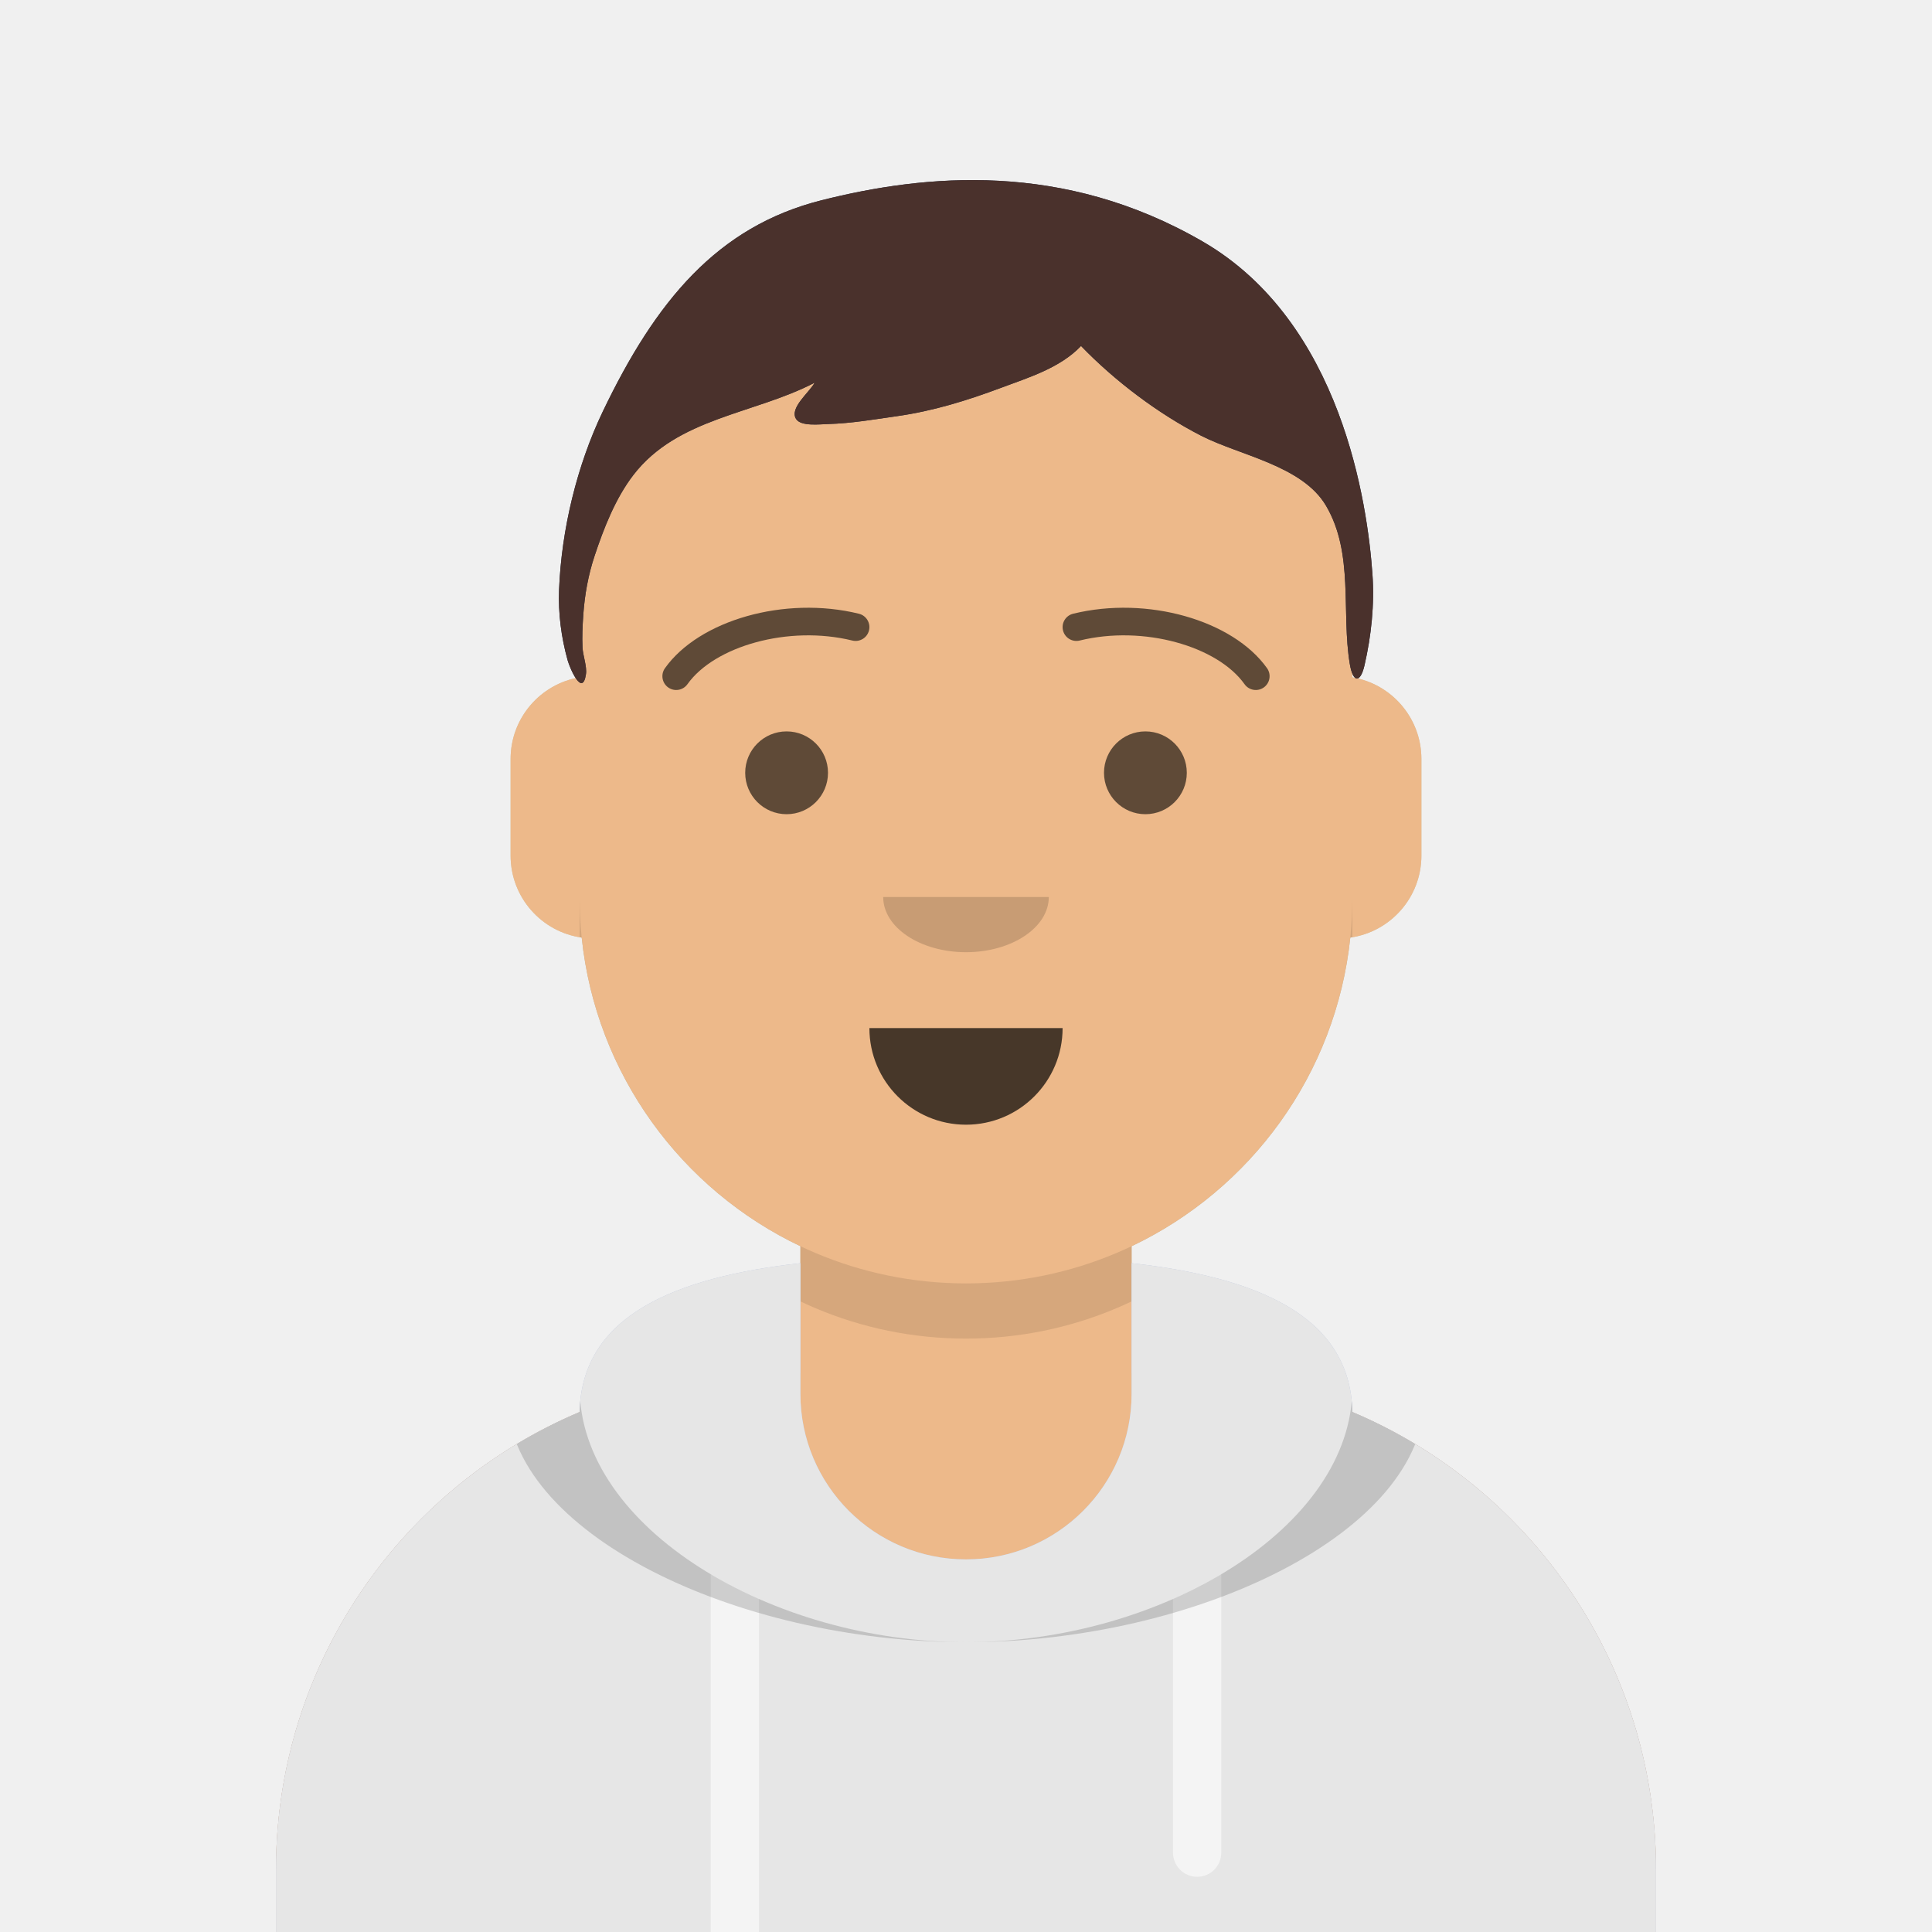
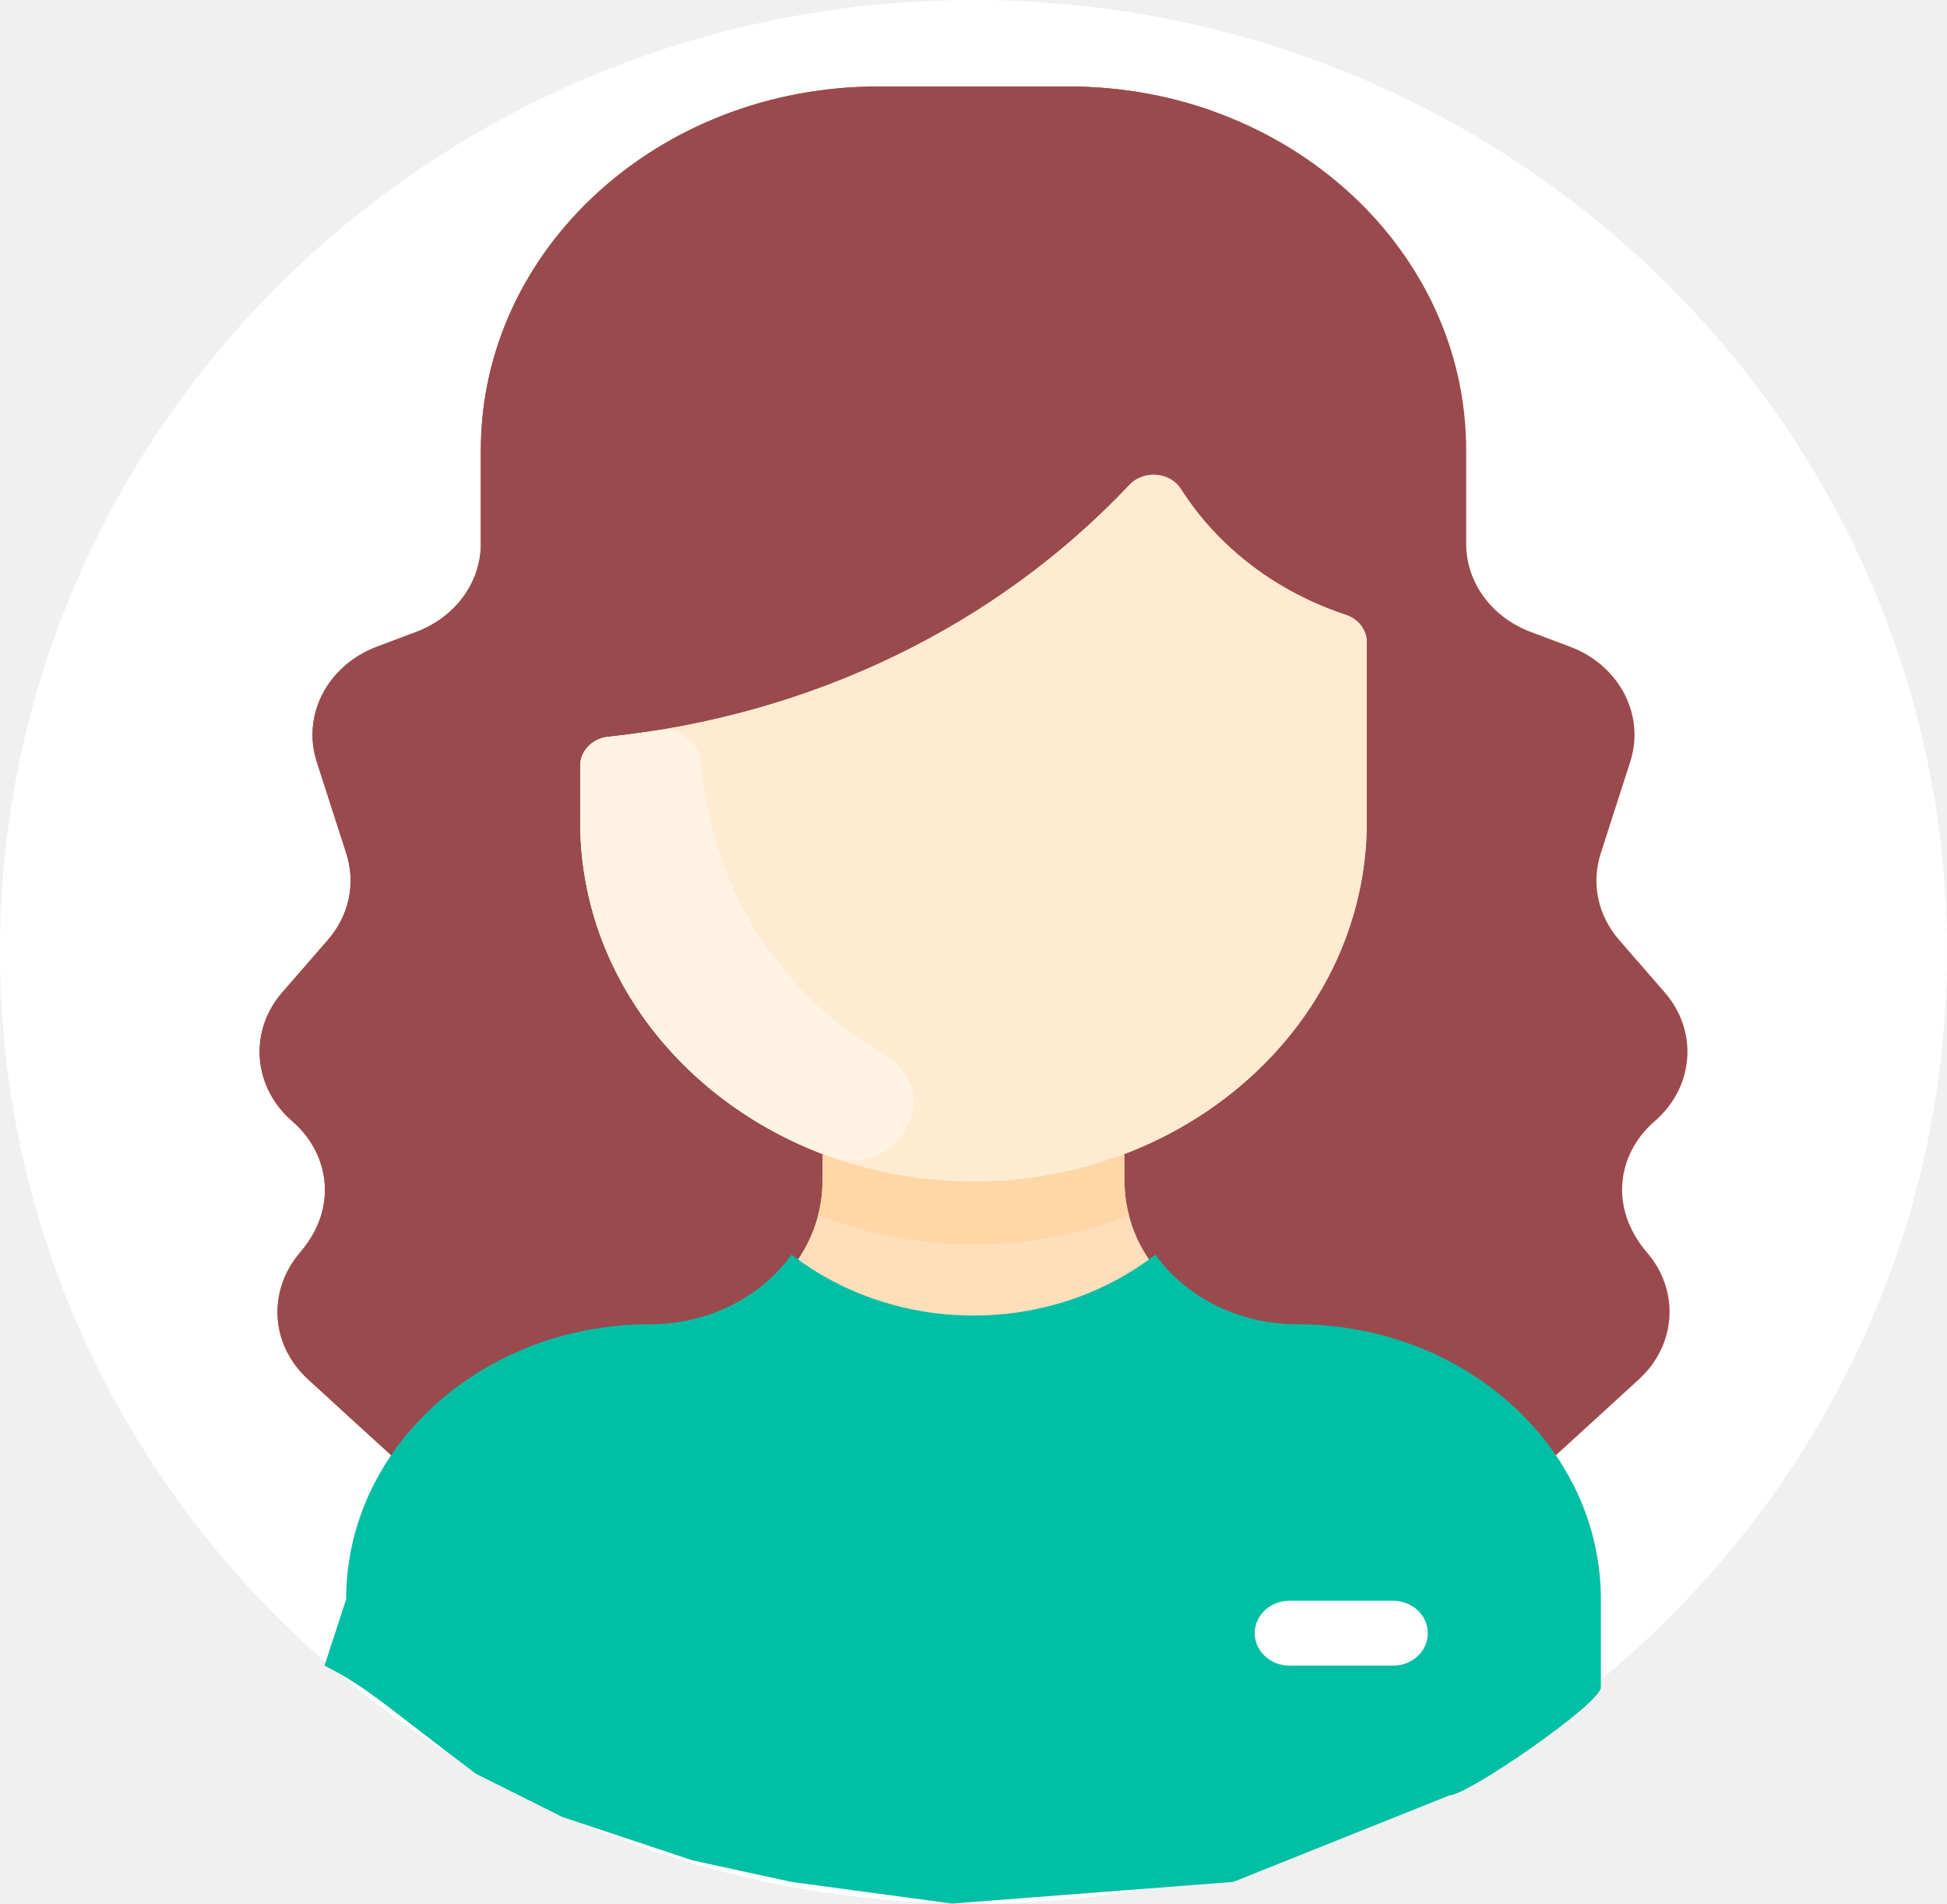
- <svg xmlns="http://www.w3.org/2000/svg" xmlns:xlink="http://www.w3.org/1999/xlink" width="40px" height="40px" viewBox="0 0 264 280" version="1.1">
-   <defs>
-     <circle id="path-1" cx="120" cy="120" r="120" />
-     <path d="M12,160 C12,226.274 65.726,280 132,280 C198.274,280 252,226.274 252,160 L264,160 L264,-1.42108547e-14 L-3.19744231e-14,-1.42108547e-14 L-3.19744231e-14,160 L12,160 Z" id="path-3" />
-     <path d="M124,144.611 L124,163 L128,163 L128,163 C167.765,163 200,195.235 200,235 L200,244 L0,244 L0,235 C-4.86974701e-15,195.235 32.235,163 72,163 L72,163 L76,163 L76,144.611 C58.763,136.422 46.372,119.687 44.305,99.881 C38.48,99.058 34,94.052 34,88 L34,74 C34,68.054 38.325,63.118 44,62.166 L44,56 L44,56 C44,25.072 69.072,5.68137151e-15 100,0 L100,0 L100,0 C130.928,-5.68137151e-15 156,25.072 156,56 L156,62.166 C161.675,63.118 166,68.054 166,74 L166,88 C166,94.052 161.52,99.058 155.695,99.881 C153.628,119.687 141.237,136.422 124,144.611 Z" id="path-5" />
-   </defs>
-   <g id="Avataaar" stroke="none" stroke-width="1" fill="none" fill-rule="evenodd">
-     <g transform="translate(-825, -1100)" id="Avataaar/Circle">
-       <g transform="translate(825, 1100)">
-         <g id="Mask" />
-         <g id="Avataaar" stroke-width="1" fill-rule="evenodd" mask="url(#mask-4)">
-           <g id="Body" transform="translate(32, 36)">
-             <mask id="mask-6" fill="white">
-               <use xlink:href="#path-5" />
-             </mask>
-             <use fill="#D0C6AC" xlink:href="#path-5" />
-             <g id="Skin/👶🏽-03-Brown" mask="url(#mask-6)" fill="#EDB98A">
-               <g transform="translate(-32, 0)" id="Color">
-                 <rect x="0" y="0" width="264" height="244" />
-               </g>
-             </g>
-             <path d="M156,79 L156,102 C156,132.928 130.928,158 100,158 C69.072,158 44,132.928 44,102 L44,79 L44,94 C44,124.928 69.072,150 100,150 C130.928,150 156,124.928 156,94 L156,79 Z" id="Neck-Shadow" fill-opacity="0.1" fill="#000000" mask="url(#mask-6)" />
-           </g>
-           <g id="Clothing/Hoodie" transform="translate(0, 170)">
-             <defs>
-               <path d="M108,13.071 C90.081,15.076 76.28,20.552 76.004,34.645 C50.146,45.568 32,71.165 32,100.999 L32,100.999 L32,110 L232,110 L232,100.999 C232,71.165 213.854,45.568 187.996,34.645 C187.72,20.552 173.919,15.076 156,13.071 L156,32 L156,32 C156,45.255 145.255,56 132,56 L132,56 C118.745,56 108,45.255 108,32 L108,13.071 Z" id="react-path-17" />
-             </defs>
-             <mask id="react-mask-18" fill="white">
-               <use xlink:href="#react-path-17" />
-             </mask>
-             <use id="Hoodie" fill="#B7C1DB" fill-rule="evenodd" xlink:href="#react-path-17" />
-             <g id="Color/Palette/Gray-01" mask="url(#react-mask-18)" fill-rule="evenodd" fill="#E6E6E6">
-               <rect id="🖍Color" x="0" y="0" width="264" height="110" />
-             </g>
-             <path d="M102,61.739 L102,110 L95,110 L95,58.15 C97.204,59.46 99.547,60.661 102,61.739 Z M169,58.15 L169,98.5 C169,100.433 167.433,102 165.5,102 C163.567,102 162,100.433 162,98.5 L162,61.739 C164.453,60.661 166.796,59.46 169,58.15 Z" id="Straps" fill="#F4F4F4" fill-rule="evenodd" mask="url(#react-mask-18)" />
-             <path d="M90.96,12.724 C75.909,15.571 65.5,21.243 65.5,32.308 C65.5,52.02 98.538,68 132,68 C165.462,68 198.5,52.02 198.5,32.308 C198.5,21.243 188.091,15.571 173.04,12.724 C182.125,16.074 188,21.706 188,31.077 C188,51.469 160.179,68 132,68 C103.821,68 76,51.469 76,31.077 C76,21.706 81.875,16.074 90.96,12.724 Z" id="Shadow" fill-opacity="0.16" fill="#000000" fill-rule="evenodd" mask="url(#react-mask-18)" />
-           </g>
-           <g id="Face" transform="translate(76, 82)" fill="#000000">
-             <g id="Mouth/Default" transform="translate(2, 52)" fill-opacity="0.7">
-               <path d="M40,15 C40,22.732 46.268,29 54,29 L54,29 C61.732,29 68,22.732 68,15" id="Mouth" />
-             </g>
-             <g id="Nose/Default" transform="translate(28, 40)" fill-opacity="0.16">
-               <path d="M16,8 C16,12.418 21.373,16 28,16 L28,16 C34.627,16 40,12.418 40,8" id="Nose" />
-             </g>
-             <g id="Eyes/Default-😀" transform="translate(0, 8)" fill-opacity="0.6">
-               <circle id="Eye" cx="30" cy="22" r="6" />
-               <circle id="Eye" cx="82" cy="22" r="6" />
-             </g>
-             <g id="Eyebrow/Outline/Default" fill-opacity="0.6">
-               <g id="I-Browse" transform="translate(12, 6)">
-                 <path d="M3.63,11.159 C7.545,5.65 18.278,2.561 27.523,4.831 C28.596,5.095 29.679,4.439 29.942,3.366 C30.206,2.293 29.55,1.21 28.477,0.947 C17.74,-1.69 5.312,1.887 0.37,8.841 C-0.27,9.742 -0.059,10.99 0.841,11.63 C1.742,12.27 2.99,12.059 3.63,11.159 Z" id="Eyebrow" fill-rule="nonzero" />
-                 <path d="M61.63,11.159 C65.545,5.65 76.278,2.561 85.523,4.831 C86.596,5.095 87.679,4.439 87.942,3.366 C88.206,2.293 87.55,1.21 86.477,0.947 C75.74,-1.69 63.312,1.887 58.37,8.841 C57.73,9.742 57.941,10.99 58.841,11.63 C59.742,12.27 60.99,12.059 61.63,11.159 Z" id="Eyebrow" fill-rule="nonzero" transform="translate(73.00015, 6.039198) scale(-1, 1) translate(-73.00015, -6.039198) " />
-               </g>
-             </g>
-           </g>
-           <g id="Top" stroke-width="1" fill-rule="evenodd">
-             <defs>
-               <rect id="react-path-16" x="0" y="0" width="264" height="280" />
-               <path d="M167.309,35.006 C147.121,23.307 127.129,25.222 112.037,29.03 C96.945,32.838 88.017,43.651 80.357,59.648 C76.596,67.503 74.366,76.791 74.023,85.481 C73.888,88.893 74.348,92.415 75.268,95.7 C75.605,96.906 77.423,101.087 77.922,97.709 C78.089,96.584 77.48,95.033 77.422,93.838 C77.344,92.269 77.427,90.681 77.534,89.115 C77.734,86.187 78.256,83.315 79.185,80.525 C80.512,76.537 82.201,72.213 84.787,68.848 C91.188,60.521 102.269,60.046 111.066,55.464 C110.303,56.869 107.36,59.143 108.379,60.727 C109.084,61.821 111.749,61.489 113.022,61.454 C116.371,61.362 119.735,60.78 123.043,60.307 C128.256,59.562 133.141,58.052 138.047,56.218 C142.063,54.716 146.65,53.326 149.669,50.14 C154.54,55.188 160.81,59.935 167.07,63.143 C172.688,66.022 181.749,67.461 185.183,73.301 C189.248,80.215 187.378,88.707 188.619,96.201 C189.091,99.05 190.164,98.987 190.751,96.438 C191.748,92.108 192.219,87.61 191.902,83.159 C191.184,73.111 187.497,46.706 167.309,35.006 Z" id="react-path-15" />
-               <filter x="-0.8%" y="-2.0%" width="101.5%" height="108.0%" filterUnits="objectBoundingBox" id="react-filter-12">
-                 <feOffset dx="0" dy="2" in="SourceAlpha" result="shadowOffsetOuter1" />
-                 <feColorMatrix values="0 0 0 0 0   0 0 0 0 0   0 0 0 0 0  0 0 0 0.16 0" type="matrix" in="shadowOffsetOuter1" result="shadowMatrixOuter1" />
-                 <feMerge>
-                   <feMergeNode in="shadowMatrixOuter1" />
-                   <feMergeNode in="SourceGraphic" />
-                 </feMerge>
-               </filter>
-             </defs>
-             <mask id="react-mask-14" fill="white">
-               <use xlink:href="#react-path-16" />
-             </mask>
-             <g id="Mask" />
-             <g id="Top/Short-Hair/Short-Round" mask="url(#react-mask-14)">
-               <g transform="translate(-1, 0)">
-                 <mask id="react-mask-13" fill="white">
-                   <use xlink:href="#react-path-15" />
-                 </mask>
-                 <use id="Short-Hair" stroke="none" fill="#28354B" fill-rule="evenodd" xlink:href="#react-path-15" />
-                 <g id="Skin/👶🏽-03-Brown" mask="url(#react-mask-13)" fill="#4A312C">
-                   <g transform="translate(0, 0) " id="Color">
-                     <rect x="0" y="0" width="264" height="280" />
-                   </g>
-                 </g>
-               </g>
-             </g>
-           </g>
-         </g>
-       </g>
-     </g>
-   </g>
+ <svg xmlns="http://www.w3.org/2000/svg" width="45" height="44" viewBox="0 0 45 44" fill="none">
+   <ellipse cx="22.5" cy="22" rx="22.5" ry="22" fill="white" />
+   <path d="M37.882 31.879C37.86 31.898 35.731 33.85 35.706 33.865C36.3 34.794 36.64 35.874 36.64 37.028L35.38 39C35.38 39.371 28.594 39.5 32.5 40.5L12 39C11.594 39 9.294 37.35 9.294 39L8.36 37.028C8.36 35.874 8.7 34.794 9.294 33.865C9.27 33.851 9.444 34.008 7.118 31.879C6.255 31.089 6.175 29.833 6.931 28.956C7.853 27.877 7.585 26.631 6.756 25.915C5.846 25.129 5.745 23.837 6.523 22.941L7.581 21.724C8.069 21.162 8.228 20.417 8.005 19.729L7.322 17.608C6.972 16.525 7.576 15.374 8.718 14.947L9.62 14.608C10.524 14.269 11.114 13.464 11.114 12.569V10.405C11.114 5.763 15.225 2 20.296 2H24.704C29.775 2 33.886 5.762 33.886 10.405V12.569C33.886 13.464 34.476 14.269 35.38 14.608L36.282 14.947C37.424 15.374 38.028 16.525 37.678 17.608L36.995 19.729C36.773 20.417 36.931 21.162 37.419 21.724L38.477 22.941C39.256 23.839 39.154 25.128 38.244 25.915C37.336 26.699 37.233 27.987 38.007 28.883C38.885 29.912 38.698 31.131 37.882 31.879Z" fill="#FFDFBA" />
+   <path d="M7.118 31.879C7.14 31.898 9.269 33.85 9.294 33.865C8.7 34.794 8.36 35.874 8.36 37.028L8.718 38C10.858 36.672 14.406 39.328 11.5 40L32.5 41C30.48 39.5 35.38 38.371 35.38 38L36.64 37.028C36.64 35.874 36.3 34.794 35.706 33.865C35.73 33.851 35.556 34.008 37.882 31.879C38.745 31.089 38.825 29.833 38.069 28.956C37.147 27.877 37.415 26.631 38.244 25.915C39.154 25.129 39.255 23.837 38.477 22.941L37.419 21.724C36.931 21.162 36.773 20.417 36.995 19.729L37.678 17.608C38.028 16.525 37.424 15.374 36.282 14.947L35.38 14.608C34.476 14.269 33.886 13.464 33.886 12.569V10.405C33.886 5.763 29.775 2 24.704 2H20.296C15.225 2 11.114 5.762 11.114 10.405V12.569C11.114 13.464 10.524 14.269 9.62 14.608L8.718 14.947C7.576 15.374 6.972 16.525 7.322 17.608L8.005 19.729C8.228 20.417 8.069 21.162 7.581 21.724L6.523 22.941C5.744 23.839 5.846 25.128 6.756 25.915C7.664 26.699 7.767 27.987 6.993 28.883C6.115 29.912 6.302 31.131 7.118 31.879Z" fill="#FFDFBA" />
+   <path d="M14.061 17.032C13.69 17.07 13.41 17.357 13.41 17.699V18.989C13.41 22.457 15.728 25.431 19.025 26.68L19.011 26.711V27.285C19.011 29.197 17.328 30.738 15.251 30.76C12.673 30.76 10.484 32.005 9.294 33.865C9.269 33.85 7.14 31.898 7.118 31.879C6.255 31.089 6.175 29.833 6.931 28.956C7.853 27.877 7.585 26.631 6.756 25.915C5.846 25.129 5.745 23.837 6.523 22.941L7.581 21.724C8.069 21.162 8.228 20.417 8.005 19.729L7.322 17.608C6.972 16.525 7.576 15.374 8.718 14.947L9.62 14.608C10.524 14.269 11.114 13.464 11.114 12.569V10.405C11.114 5.763 15.225 2 20.296 2H24.704C29.775 2 33.886 5.762 33.886 10.405V12.569C33.886 13.464 34.476 14.269 35.38 14.608L36.282 14.947C37.424 15.374 38.028 16.525 37.678 17.608L36.995 19.729C36.773 20.417 36.931 21.162 37.419 21.724L38.477 22.941C39.256 23.839 39.154 25.128 38.244 25.915C37.396 26.647 37.163 27.895 38.069 28.956C38.825 29.833 38.745 31.089 37.882 31.879C37.86 31.898 35.731 33.85 35.706 33.865C34.526 32.021 32.346 30.76 29.749 30.76C27.673 30.738 25.989 29.198 25.989 27.285V26.711L25.975 26.679C29.272 25.43 31.59 22.458 31.59 18.989V14.845C31.59 14.562 31.398 14.309 31.108 14.213C29.51 13.684 28.161 12.665 27.294 11.304C27.04 10.906 26.432 10.86 26.104 11.208C23.029 14.47 18.763 16.54 14.061 17.032V17.032Z" fill="#9A4A4D" />
+   <path d="M31.108 14.213C31.398 14.309 31.59 14.562 31.59 14.845V18.989C31.59 22.458 29.272 25.43 25.975 26.679C20.013 28.945 13.41 24.92 13.41 18.989V17.699C13.41 17.357 13.69 17.07 14.061 17.031C18.755 16.541 23.024 14.475 26.104 11.208C26.432 10.86 27.04 10.906 27.294 11.304C28.16 12.664 29.508 13.684 31.108 14.213V14.213Z" fill="#FFEBD2" />
+   <path d="M27.929 2.534C29.103 2.937 28.766 4.528 27.513 4.522C27.468 4.521 23.097 4.522 23.051 4.522C17.98 4.522 13.869 8.285 13.869 12.927V15.091C13.869 15.985 13.279 16.791 12.375 17.129L11.473 17.468C10.33 17.896 9.727 19.047 10.077 20.13L10.76 22.251C10.982 22.939 10.823 23.684 10.336 24.245L9.278 25.462C8.499 26.358 8.6 27.651 9.51 28.437C10.417 29.219 10.522 30.507 9.748 31.405C9.1 32.164 9.029 32.992 9.359 33.702C9.396 33.782 9.284 33.856 9.213 33.793C8.82 33.439 7.137 31.896 7.118 31.879C6.318 31.146 6.101 29.929 6.993 28.883C7.768 27.985 7.661 26.697 6.756 25.915C5.846 25.129 5.745 23.837 6.523 22.941L7.581 21.724C8.069 21.162 8.228 20.418 8.005 19.729L7.322 17.608C6.972 16.525 7.576 15.374 8.718 14.947L9.62 14.608C10.524 14.269 11.114 13.464 11.114 12.569V10.405C11.114 5.763 15.225 2 20.296 2H24.704C25.829 2 26.918 2.187 27.929 2.534V2.534Z" fill="#9A4A4D" />
+   <path d="M20.431 24.368C21.918 25.23 20.756 27.316 19.122 26.717C15.767 25.486 13.41 22.485 13.41 18.989V17.699C13.41 17.357 13.69 17.07 14.061 17.032C14.402 16.996 14.77 16.949 15.16 16.886C15.677 16.804 16.162 17.144 16.205 17.623C16.482 20.736 18.155 23.049 20.431 24.368V24.368Z" fill="#FFF3E4" />
+   <path d="M26.093 28.091C23.831 28.958 21.345 29.025 18.907 28.091C19.032 27.619 19.011 27.312 19.011 26.711L19.025 26.68C21.236 27.52 23.76 27.522 25.975 26.68L25.989 26.711C25.989 27.312 25.968 27.619 26.093 28.091Z" fill="#FFD6A6" />
+   <path d="M37 36.969V39C37 39.377 33.916 41.5 33.5 41.5L28.5 43.5L22 44L18.296 43.5L16 43L13 42L11 41C9 39.5 8.5 39 7.5 38.5L8 36.969C8 33.456 11.144 30.61 15.023 30.609C16.394 30.608 17.601 29.969 18.296 29C20.721 30.877 24.278 30.878 26.704 29C27.399 29.969 28.606 30.608 29.977 30.609C33.856 30.61 37 33.456 37 36.969Z" fill="#00BFA5" />
+   <path d="M32.2 38.5H29.8C29.358 38.5 29 38.164 29 37.75C29 37.336 29.358 37 29.8 37H32.2C32.642 37 33 37.336 33 37.75C33 38.164 32.642 38.5 32.2 38.5Z" fill="white" />
</svg>
